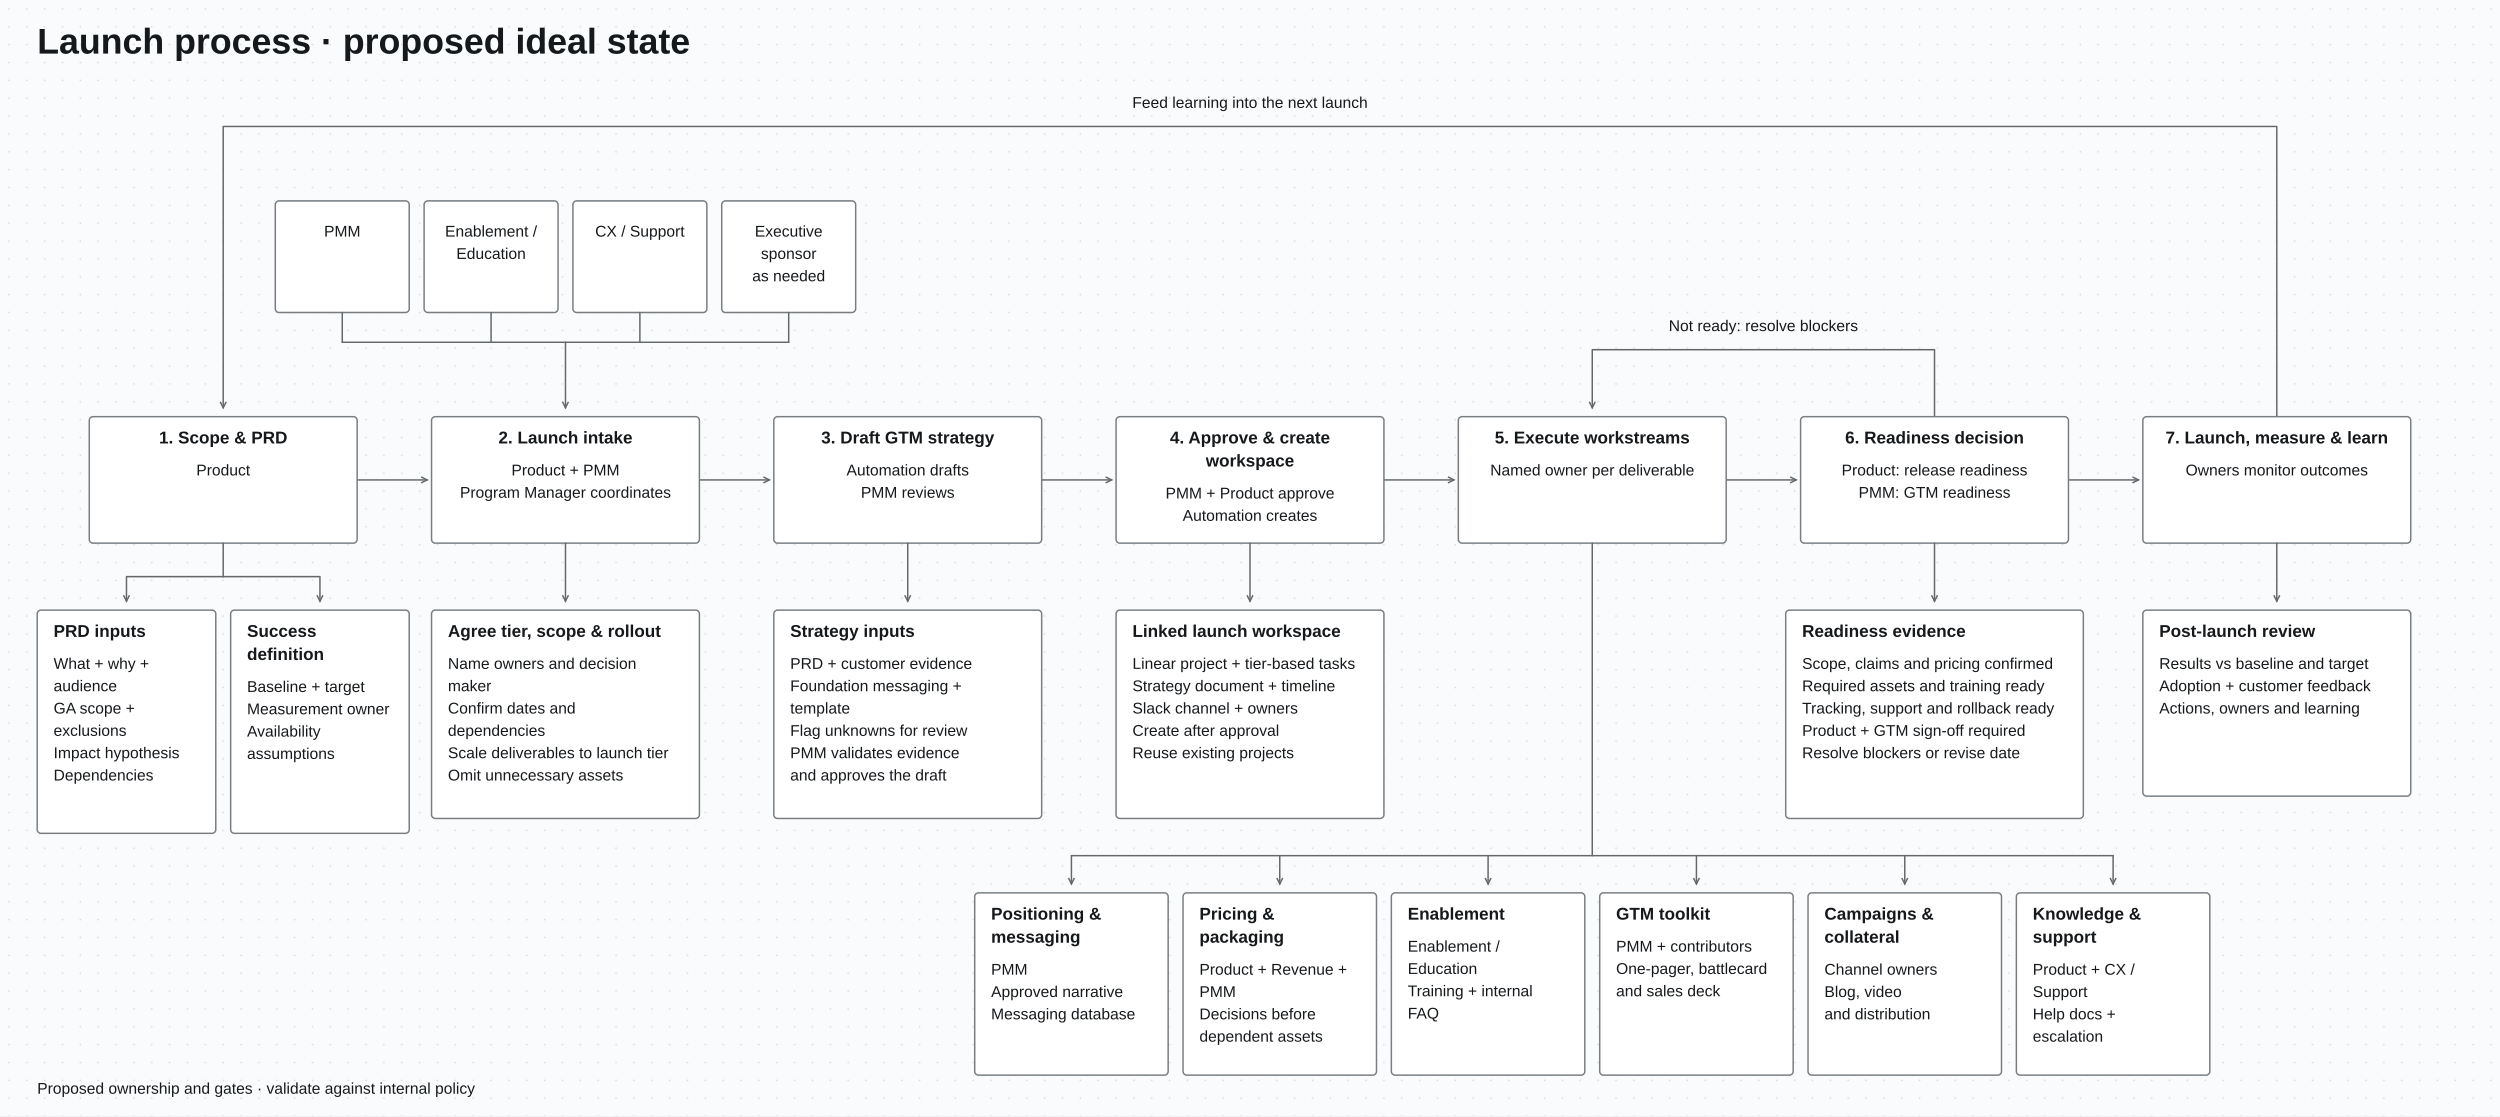
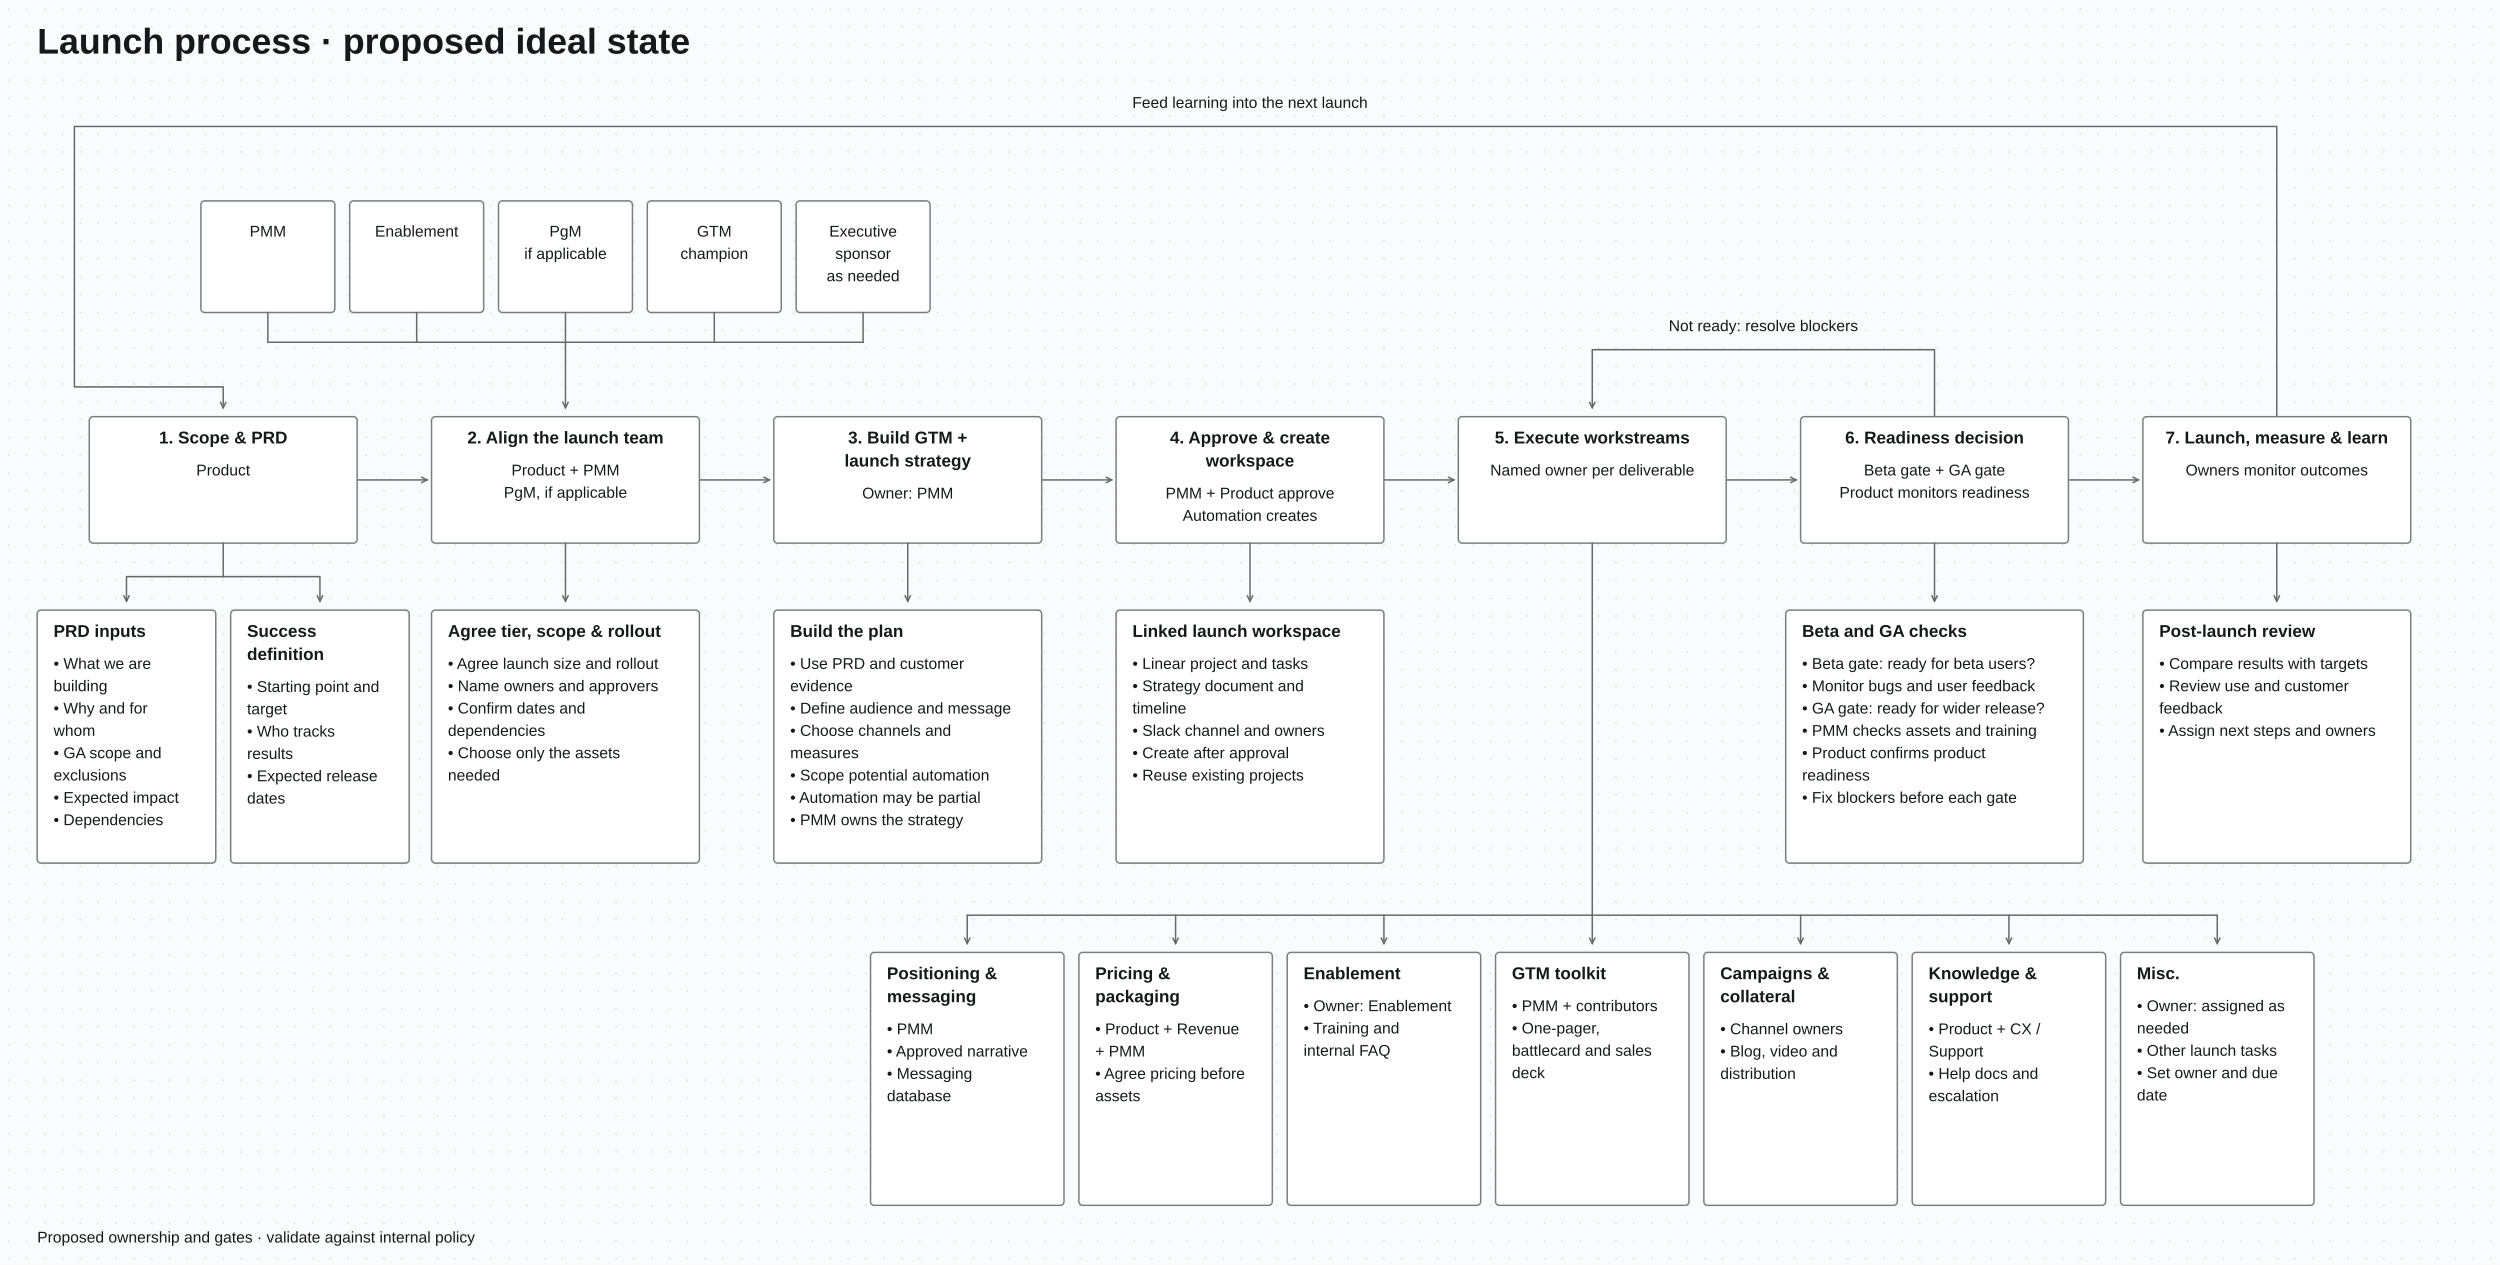
- <svg xmlns="http://www.w3.org/2000/svg" width="3360" height="1500" viewBox="0 0 3360 1500" role="img" aria-labelledby="title desc">
+ <svg xmlns="http://www.w3.org/2000/svg" width="3360" height="1700" viewBox="0 0 3360 1700" role="img" aria-labelledby="title desc">
  <defs>
    <pattern id="dots" width="24" height="24" patternUnits="userSpaceOnUse">
      <circle cx="12" cy="12" r="1.2" fill="#d8dde1" />
    </pattern>
    <marker id="arrow" markerWidth="12" markerHeight="12" refX="9" refY="5" orient="auto" markerUnits="userSpaceOnUse">
      <path d="M1 1 L9 5 L1 9" fill="none" stroke="#64686b" stroke-width="2" />
    </marker>
  </defs>
  <style>text{font-family:Arial,Helvetica,sans-serif;fill:#16191c}.heading{font-weight:700;font-size:23px}.body{font-size:21px}.wire{fill:none;stroke:#64686b;stroke-width:2;stroke-linejoin:round;stroke-linecap:round}.card{fill:#fff;stroke:#777d81;stroke-width:2}</style>
-   <rect width="3360" height="1500" fill="#fafbfc" />
-   <rect width="3360" height="1500" fill="url(#dots)" />
+   <rect width="3360" height="1700" fill="#fafbfc" />
+   <rect width="3360" height="1700" fill="url(#dots)" />
  <text x="50" y="72" font-family="Arial,Helvetica,sans-serif" font-size="48" font-weight="700" text-anchor="start">Launch process · proposed ideal state</text>
-   <path class="wire" d="M 3060 560 V 170 H 300 V 548" marker-end="url(#arrow)" />
+   <path class="wire" d="M 3060 560 V 170 H 100 V 520 H 300 V 548" marker-end="url(#arrow)" />
  <text x="1680" y="145" class="body" text-anchor="middle">Feed learning into the next launch</text>
  <path class="wire" d="M 2600 560 V 470 H 2140 V 548" marker-end="url(#arrow)" />
  <text x="2370" y="445" class="body" text-anchor="middle">Not ready: resolve blockers</text>
  <path class="wire" d="M 480.0 645 H 574.0" marker-end="url(#arrow)" />
  <path class="wire" d="M 940.0 645 H 1034.0" marker-end="url(#arrow)" />
  <path class="wire" d="M 1400.0 645 H 1494.0" marker-end="url(#arrow)" />
  <path class="wire" d="M 1860.0 645 H 1954.0" marker-end="url(#arrow)" />
  <path class="wire" d="M 2320.0 645 H 2414.0" marker-end="url(#arrow)" />
  <path class="wire" d="M 2780.0 645 H 2874.0" marker-end="url(#arrow)" />
  <rect class="card" x="120.0" y="560" width="360" height="170" rx="5" />
  <text x="300" y="596" class="heading" text-anchor="middle">1. Scope &amp; PRD</text>
  <text x="300" y="639" class="body" text-anchor="middle">Product</text>
  <rect class="card" x="580.0" y="560" width="360" height="170" rx="5" />
-   <text x="760" y="596" class="heading" text-anchor="middle">2. Launch intake</text>
+   <text x="760" y="596" class="heading" text-anchor="middle">2. Align the launch team</text>
  <text x="760" y="639" class="body" text-anchor="middle">Product + PMM</text>
-   <text x="760" y="669" class="body" text-anchor="middle">Program Manager coordinates</text>
+   <text x="760" y="669" class="body" text-anchor="middle">PgM, if applicable</text>
  <rect class="card" x="1040.0" y="560" width="360" height="170" rx="5" />
-   <text x="1220" y="596" class="heading" text-anchor="middle">3. Draft GTM strategy</text>
-   <text x="1220" y="639" class="body" text-anchor="middle">Automation drafts</text>
-   <text x="1220" y="669" class="body" text-anchor="middle">PMM reviews</text>
+   <text x="1220" y="596" class="heading" text-anchor="middle">3. Build GTM +</text>
+   <text x="1220" y="627" class="heading" text-anchor="middle">launch strategy</text>
+   <text x="1220" y="670" class="body" text-anchor="middle">Owner: PMM</text>
  <rect class="card" x="1500.0" y="560" width="360" height="170" rx="5" />
  <text x="1680" y="596" class="heading" text-anchor="middle">4. Approve &amp; create</text>
  <text x="1680" y="627" class="heading" text-anchor="middle">workspace</text>
  <text x="1680" y="670" class="body" text-anchor="middle">PMM + Product approve</text>
  <text x="1680" y="700" class="body" text-anchor="middle">Automation creates</text>
  <rect class="card" x="1960.0" y="560" width="360" height="170" rx="5" />
  <text x="2140" y="596" class="heading" text-anchor="middle">5. Execute workstreams</text>
  <text x="2140" y="639" class="body" text-anchor="middle">Named owner per deliverable</text>
  <rect class="card" x="2420.0" y="560" width="360" height="170" rx="5" />
  <text x="2600" y="596" class="heading" text-anchor="middle">6. Readiness decision</text>
-   <text x="2600" y="639" class="body" text-anchor="middle">Product: release readiness</text>
-   <text x="2600" y="669" class="body" text-anchor="middle">PMM: GTM readiness</text>
+   <text x="2600" y="639" class="body" text-anchor="middle">Beta gate + GA gate</text>
+   <text x="2600" y="669" class="body" text-anchor="middle">Product monitors readiness</text>
  <rect class="card" x="2880.0" y="560" width="360" height="170" rx="5" />
  <text x="3060" y="596" class="heading" text-anchor="middle">7. Launch, measure &amp; learn</text>
  <text x="3060" y="639" class="body" text-anchor="middle">Owners monitor outcomes</text>
  <path class="wire" d="M 300 730 V 775" />
  <path class="wire" d="M 300 775 H 170 V 808" marker-end="url(#arrow)" />
  <path class="wire" d="M 300 775 H 430 V 808" marker-end="url(#arrow)" />
-   <rect class="card" x="50.0" y="820" width="240" height="300" rx="5" />
+   <rect class="card" x="50.0" y="820" width="240" height="340" rx="5" />
  <text x="72.0" y="856" class="heading" text-anchor="start">PRD inputs</text>
-   <text x="72.0" y="899" class="body" text-anchor="start">What + why +</text>
-   <text x="72.0" y="929" class="body" text-anchor="start">audience</text>
-   <text x="72.0" y="959" class="body" text-anchor="start">GA scope +</text>
-   <text x="72.0" y="989" class="body" text-anchor="start">exclusions</text>
-   <text x="72.0" y="1019" class="body" text-anchor="start">Impact hypothesis</text>
-   <text x="72.0" y="1049" class="body" text-anchor="start">Dependencies</text>
-   <rect class="card" x="310.0" y="820" width="240" height="300" rx="5" />
+   <text x="72.0" y="899" class="body" text-anchor="start">• What we are</text>
+   <text x="72.0" y="929" class="body" text-anchor="start">  building</text>
+   <text x="72.0" y="959" class="body" text-anchor="start">• Why and for</text>
+   <text x="72.0" y="989" class="body" text-anchor="start">  whom</text>
+   <text x="72.0" y="1019" class="body" text-anchor="start">• GA scope and</text>
+   <text x="72.0" y="1049" class="body" text-anchor="start">  exclusions</text>
+   <text x="72.0" y="1079" class="body" text-anchor="start">• Expected impact</text>
+   <text x="72.0" y="1109" class="body" text-anchor="start">• Dependencies</text>
+   <rect class="card" x="310.0" y="820" width="240" height="340" rx="5" />
  <text x="332.0" y="856" class="heading" text-anchor="start">Success</text>
  <text x="332.0" y="887" class="heading" text-anchor="start">definition</text>
-   <text x="332.0" y="930" class="body" text-anchor="start">Baseline + target</text>
-   <text x="332.0" y="960" class="body" text-anchor="start">Measurement owner</text>
-   <text x="332.0" y="990" class="body" text-anchor="start">Availability</text>
-   <text x="332.0" y="1020" class="body" text-anchor="start">assumptions</text>
-   <rect class="card" x="370.0" y="270" width="180" height="150" rx="5" />
-   <text x="460" y="318" class="body" text-anchor="middle">PMM</text>
-   <path class="wire" d="M 460 420 V 460" />
-   <rect class="card" x="570.0" y="270" width="180" height="150" rx="5" />
-   <text x="660" y="318" class="body" text-anchor="middle">Enablement /</text>
-   <text x="660" y="348" class="body" text-anchor="middle">Education</text>
-   <path class="wire" d="M 660 420 V 460" />
-   <rect class="card" x="770.0" y="270" width="180" height="150" rx="5" />
-   <text x="860" y="318" class="body" text-anchor="middle">CX / Support</text>
-   <path class="wire" d="M 860 420 V 460" />
-   <rect class="card" x="970.0" y="270" width="180" height="150" rx="5" />
-   <text x="1060" y="318" class="body" text-anchor="middle">Executive</text>
-   <text x="1060" y="348" class="body" text-anchor="middle">sponsor</text>
-   <text x="1060" y="378" class="body" text-anchor="middle">as needed</text>
-   <path class="wire" d="M 1060 420 V 460" />
-   <path class="wire" d="M 460 460 H 1060" />
+   <text x="332.0" y="930" class="body" text-anchor="start">• Starting point and</text>
+   <text x="332.0" y="960" class="body" text-anchor="start">  target</text>
+   <text x="332.0" y="990" class="body" text-anchor="start">• Who tracks</text>
+   <text x="332.0" y="1020" class="body" text-anchor="start">  results</text>
+   <text x="332.0" y="1050" class="body" text-anchor="start">• Expected release</text>
+   <text x="332.0" y="1080" class="body" text-anchor="start">  dates</text>
+   <rect class="card" x="270.0" y="270" width="180" height="150" rx="5" />
+   <text x="360" y="318" class="body" text-anchor="middle">PMM</text>
+   <path class="wire" d="M 360 420 V 460" />
+   <rect class="card" x="470.0" y="270" width="180" height="150" rx="5" />
+   <text x="560" y="318" class="body" text-anchor="middle">Enablement</text>
+   <path class="wire" d="M 560 420 V 460" />
+   <rect class="card" x="670.0" y="270" width="180" height="150" rx="5" />
+   <text x="760" y="318" class="body" text-anchor="middle">PgM</text>
+   <text x="760" y="348" class="body" text-anchor="middle">if applicable</text>
+   <path class="wire" d="M 760 420 V 460" />
+   <rect class="card" x="870.0" y="270" width="180" height="150" rx="5" />
+   <text x="960" y="318" class="body" text-anchor="middle">GTM</text>
+   <text x="960" y="348" class="body" text-anchor="middle">champion</text>
+   <path class="wire" d="M 960 420 V 460" />
+   <rect class="card" x="1070.0" y="270" width="180" height="150" rx="5" />
+   <text x="1160" y="318" class="body" text-anchor="middle">Executive</text>
+   <text x="1160" y="348" class="body" text-anchor="middle">sponsor</text>
+   <text x="1160" y="378" class="body" text-anchor="middle">as needed</text>
+   <path class="wire" d="M 1160 420 V 460" />
+   <path class="wire" d="M 360 460 H 1160" />
  <path class="wire" d="M 760 460 V 548" marker-end="url(#arrow)" />
  <path class="wire" d="M 760 730 V 808" marker-end="url(#arrow)" />
  <path class="wire" d="M 1220 730 V 808" marker-end="url(#arrow)" />
  <path class="wire" d="M 1680 730 V 808" marker-end="url(#arrow)" />
  <path class="wire" d="M 2600 730 V 808" marker-end="url(#arrow)" />
  <path class="wire" d="M 3060 730 V 808" marker-end="url(#arrow)" />
-   <rect class="card" x="580.0" y="820" width="360" height="280" rx="5" />
+   <rect class="card" x="580.0" y="820" width="360" height="340" rx="5" />
  <text x="602.0" y="856" class="heading" text-anchor="start">Agree tier, scope &amp; rollout</text>
-   <text x="602.0" y="899" class="body" text-anchor="start">Name owners and decision</text>
-   <text x="602.0" y="929" class="body" text-anchor="start">maker</text>
-   <text x="602.0" y="959" class="body" text-anchor="start">Confirm dates and</text>
-   <text x="602.0" y="989" class="body" text-anchor="start">dependencies</text>
-   <text x="602.0" y="1019" class="body" text-anchor="start">Scale deliverables to launch tier</text>
-   <text x="602.0" y="1049" class="body" text-anchor="start">Omit unnecessary assets</text>
-   <rect class="card" x="1040.0" y="820" width="360" height="280" rx="5" />
-   <text x="1062.0" y="856" class="heading" text-anchor="start">Strategy inputs</text>
-   <text x="1062.0" y="899" class="body" text-anchor="start">PRD + customer evidence</text>
-   <text x="1062.0" y="929" class="body" text-anchor="start">Foundation messaging +</text>
-   <text x="1062.0" y="959" class="body" text-anchor="start">template</text>
-   <text x="1062.0" y="989" class="body" text-anchor="start">Flag unknowns for review</text>
-   <text x="1062.0" y="1019" class="body" text-anchor="start">PMM validates evidence</text>
-   <text x="1062.0" y="1049" class="body" text-anchor="start">and approves the draft</text>
-   <rect class="card" x="1500.0" y="820" width="360" height="280" rx="5" />
+   <text x="602.0" y="899" class="body" text-anchor="start">• Agree launch size and rollout</text>
+   <text x="602.0" y="929" class="body" text-anchor="start">• Name owners and approvers</text>
+   <text x="602.0" y="959" class="body" text-anchor="start">• Confirm dates and</text>
+   <text x="602.0" y="989" class="body" text-anchor="start">  dependencies</text>
+   <text x="602.0" y="1019" class="body" text-anchor="start">• Choose only the assets</text>
+   <text x="602.0" y="1049" class="body" text-anchor="start">  needed</text>
+   <rect class="card" x="1040.0" y="820" width="360" height="340" rx="5" />
+   <text x="1062.0" y="856" class="heading" text-anchor="start">Build the plan</text>
+   <text x="1062.0" y="899" class="body" text-anchor="start">• Use PRD and customer</text>
+   <text x="1062.0" y="929" class="body" text-anchor="start">  evidence</text>
+   <text x="1062.0" y="959" class="body" text-anchor="start">• Define audience and message</text>
+   <text x="1062.0" y="989" class="body" text-anchor="start">• Choose channels and</text>
+   <text x="1062.0" y="1019" class="body" text-anchor="start">  measures</text>
+   <text x="1062.0" y="1049" class="body" text-anchor="start">• Scope potential automation</text>
+   <text x="1062.0" y="1079" class="body" text-anchor="start">• Automation may be partial</text>
+   <text x="1062.0" y="1109" class="body" text-anchor="start">• PMM owns the strategy</text>
+   <rect class="card" x="1500.0" y="820" width="360" height="340" rx="5" />
  <text x="1522.0" y="856" class="heading" text-anchor="start">Linked launch workspace</text>
-   <text x="1522.0" y="899" class="body" text-anchor="start">Linear project + tier-based tasks</text>
-   <text x="1522.0" y="929" class="body" text-anchor="start">Strategy document + timeline</text>
-   <text x="1522.0" y="959" class="body" text-anchor="start">Slack channel + owners</text>
-   <text x="1522.0" y="989" class="body" text-anchor="start">Create after approval</text>
-   <text x="1522.0" y="1019" class="body" text-anchor="start">Reuse existing projects</text>
-   <rect class="card" x="2400.0" y="820" width="400" height="280" rx="5" />
-   <text x="2422.0" y="856" class="heading" text-anchor="start">Readiness evidence</text>
-   <text x="2422.0" y="899" class="body" text-anchor="start">Scope, claims and pricing confirmed</text>
-   <text x="2422.0" y="929" class="body" text-anchor="start">Required assets and training ready</text>
-   <text x="2422.0" y="959" class="body" text-anchor="start">Tracking, support and rollback ready</text>
-   <text x="2422.0" y="989" class="body" text-anchor="start">Product + GTM sign-off required</text>
-   <text x="2422.0" y="1019" class="body" text-anchor="start">Resolve blockers or revise date</text>
-   <rect class="card" x="2880.0" y="820" width="360" height="250" rx="5" />
+   <text x="1522.0" y="899" class="body" text-anchor="start">• Linear project and tasks</text>
+   <text x="1522.0" y="929" class="body" text-anchor="start">• Strategy document and</text>
+   <text x="1522.0" y="959" class="body" text-anchor="start">  timeline</text>
+   <text x="1522.0" y="989" class="body" text-anchor="start">• Slack channel and owners</text>
+   <text x="1522.0" y="1019" class="body" text-anchor="start">• Create after approval</text>
+   <text x="1522.0" y="1049" class="body" text-anchor="start">• Reuse existing projects</text>
+   <rect class="card" x="2400.0" y="820" width="400" height="340" rx="5" />
+   <text x="2422.0" y="856" class="heading" text-anchor="start">Beta and GA checks</text>
+   <text x="2422.0" y="899" class="body" text-anchor="start">• Beta gate: ready for beta users?</text>
+   <text x="2422.0" y="929" class="body" text-anchor="start">• Monitor bugs and user feedback</text>
+   <text x="2422.0" y="959" class="body" text-anchor="start">• GA gate: ready for wider release?</text>
+   <text x="2422.0" y="989" class="body" text-anchor="start">• PMM checks assets and training</text>
+   <text x="2422.0" y="1019" class="body" text-anchor="start">• Product confirms product</text>
+   <text x="2422.0" y="1049" class="body" text-anchor="start">  readiness</text>
+   <text x="2422.0" y="1079" class="body" text-anchor="start">• Fix blockers before each gate</text>
+   <rect class="card" x="2880.0" y="820" width="360" height="340" rx="5" />
  <text x="2902.0" y="856" class="heading" text-anchor="start">Post-launch review</text>
-   <text x="2902.0" y="899" class="body" text-anchor="start">Results vs baseline and target</text>
-   <text x="2902.0" y="929" class="body" text-anchor="start">Adoption + customer feedback</text>
-   <text x="2902.0" y="959" class="body" text-anchor="start">Actions, owners and learning</text>
-   <path class="wire" d="M 2140 730 V 1150" />
-   <path class="wire" d="M 1440 1150 H 2840" />
-   <path class="wire" d="M 1440 1150 V 1188" marker-end="url(#arrow)" />
-   <path class="wire" d="M 1720 1150 V 1188" marker-end="url(#arrow)" />
-   <path class="wire" d="M 2000 1150 V 1188" marker-end="url(#arrow)" />
-   <path class="wire" d="M 2280 1150 V 1188" marker-end="url(#arrow)" />
-   <path class="wire" d="M 2560 1150 V 1188" marker-end="url(#arrow)" />
-   <path class="wire" d="M 2840 1150 V 1188" marker-end="url(#arrow)" />
-   <rect class="card" x="1310.0" y="1200" width="260" height="245" rx="5" />
-   <text x="1332.0" y="1236" class="heading" text-anchor="start">Positioning &amp;</text>
-   <text x="1332.0" y="1267" class="heading" text-anchor="start">messaging</text>
-   <text x="1332.0" y="1310" class="body" text-anchor="start">PMM</text>
-   <text x="1332.0" y="1340" class="body" text-anchor="start">Approved narrative</text>
-   <text x="1332.0" y="1370" class="body" text-anchor="start">Messaging database</text>
-   <rect class="card" x="1590.0" y="1200" width="260" height="245" rx="5" />
-   <text x="1612.0" y="1236" class="heading" text-anchor="start">Pricing &amp;</text>
-   <text x="1612.0" y="1267" class="heading" text-anchor="start">packaging</text>
-   <text x="1612.0" y="1310" class="body" text-anchor="start">Product + Revenue +</text>
-   <text x="1612.0" y="1340" class="body" text-anchor="start">PMM</text>
-   <text x="1612.0" y="1370" class="body" text-anchor="start">Decisions before</text>
-   <text x="1612.0" y="1400" class="body" text-anchor="start">dependent assets</text>
-   <rect class="card" x="1870.0" y="1200" width="260" height="245" rx="5" />
-   <text x="1892.0" y="1236" class="heading" text-anchor="start">Enablement</text>
-   <text x="1892.0" y="1279" class="body" text-anchor="start">Enablement /</text>
-   <text x="1892.0" y="1309" class="body" text-anchor="start">Education</text>
-   <text x="1892.0" y="1339" class="body" text-anchor="start">Training + internal</text>
-   <text x="1892.0" y="1369" class="body" text-anchor="start">FAQ</text>
-   <rect class="card" x="2150.0" y="1200" width="260" height="245" rx="5" />
-   <text x="2172.0" y="1236" class="heading" text-anchor="start">GTM toolkit</text>
-   <text x="2172.0" y="1279" class="body" text-anchor="start">PMM + contributors</text>
-   <text x="2172.0" y="1309" class="body" text-anchor="start">One-pager, battlecard</text>
-   <text x="2172.0" y="1339" class="body" text-anchor="start">and sales deck</text>
-   <rect class="card" x="2430.0" y="1200" width="260" height="245" rx="5" />
-   <text x="2452.0" y="1236" class="heading" text-anchor="start">Campaigns &amp;</text>
-   <text x="2452.0" y="1267" class="heading" text-anchor="start">collateral</text>
-   <text x="2452.0" y="1310" class="body" text-anchor="start">Channel owners</text>
-   <text x="2452.0" y="1340" class="body" text-anchor="start">Blog, video</text>
-   <text x="2452.0" y="1370" class="body" text-anchor="start">and distribution</text>
-   <rect class="card" x="2710.0" y="1200" width="260" height="245" rx="5" />
-   <text x="2732.0" y="1236" class="heading" text-anchor="start">Knowledge &amp;</text>
-   <text x="2732.0" y="1267" class="heading" text-anchor="start">support</text>
-   <text x="2732.0" y="1310" class="body" text-anchor="start">Product + CX /</text>
-   <text x="2732.0" y="1340" class="body" text-anchor="start">Support</text>
-   <text x="2732.0" y="1370" class="body" text-anchor="start">Help docs +</text>
-   <text x="2732.0" y="1400" class="body" text-anchor="start">escalation</text>
-   <text x="50" y="1470" class="body" text-anchor="start">Proposed ownership and gates · validate against internal policy</text>
+   <text x="2902.0" y="899" class="body" text-anchor="start">• Compare results with targets</text>
+   <text x="2902.0" y="929" class="body" text-anchor="start">• Review use and customer</text>
+   <text x="2902.0" y="959" class="body" text-anchor="start">  feedback</text>
+   <text x="2902.0" y="989" class="body" text-anchor="start">• Assign next steps and owners</text>
+   <path class="wire" d="M 2140 730 V 1230" />
+   <path class="wire" d="M 1300 1230 H 2980" />
+   <path class="wire" d="M 1300 1230 V 1268" marker-end="url(#arrow)" />
+   <path class="wire" d="M 1580 1230 V 1268" marker-end="url(#arrow)" />
+   <path class="wire" d="M 1860 1230 V 1268" marker-end="url(#arrow)" />
+   <path class="wire" d="M 2140 1230 V 1268" marker-end="url(#arrow)" />
+   <path class="wire" d="M 2420 1230 V 1268" marker-end="url(#arrow)" />
+   <path class="wire" d="M 2700 1230 V 1268" marker-end="url(#arrow)" />
+   <path class="wire" d="M 2980 1230 V 1268" marker-end="url(#arrow)" />
+   <rect class="card" x="1170.0" y="1280" width="260" height="340" rx="5" />
+   <text x="1192.0" y="1316" class="heading" text-anchor="start">Positioning &amp;</text>
+   <text x="1192.0" y="1347" class="heading" text-anchor="start">messaging</text>
+   <text x="1192.0" y="1390" class="body" text-anchor="start">• PMM</text>
+   <text x="1192.0" y="1420" class="body" text-anchor="start">• Approved narrative</text>
+   <text x="1192.0" y="1450" class="body" text-anchor="start">• Messaging</text>
+   <text x="1192.0" y="1480" class="body" text-anchor="start">  database</text>
+   <rect class="card" x="1450.0" y="1280" width="260" height="340" rx="5" />
+   <text x="1472.0" y="1316" class="heading" text-anchor="start">Pricing &amp;</text>
+   <text x="1472.0" y="1347" class="heading" text-anchor="start">packaging</text>
+   <text x="1472.0" y="1390" class="body" text-anchor="start">• Product + Revenue</text>
+   <text x="1472.0" y="1420" class="body" text-anchor="start">  + PMM</text>
+   <text x="1472.0" y="1450" class="body" text-anchor="start">• Agree pricing before</text>
+   <text x="1472.0" y="1480" class="body" text-anchor="start">  assets</text>
+   <rect class="card" x="1730.0" y="1280" width="260" height="340" rx="5" />
+   <text x="1752.0" y="1316" class="heading" text-anchor="start">Enablement</text>
+   <text x="1752.0" y="1359" class="body" text-anchor="start">• Owner: Enablement</text>
+   <text x="1752.0" y="1389" class="body" text-anchor="start">• Training and</text>
+   <text x="1752.0" y="1419" class="body" text-anchor="start">  internal FAQ</text>
+   <rect class="card" x="2010.0" y="1280" width="260" height="340" rx="5" />
+   <text x="2032.0" y="1316" class="heading" text-anchor="start">GTM toolkit</text>
+   <text x="2032.0" y="1359" class="body" text-anchor="start">• PMM + contributors</text>
+   <text x="2032.0" y="1389" class="body" text-anchor="start">• One-pager,</text>
+   <text x="2032.0" y="1419" class="body" text-anchor="start">  battlecard and sales</text>
+   <text x="2032.0" y="1449" class="body" text-anchor="start">  deck</text>
+   <rect class="card" x="2290.0" y="1280" width="260" height="340" rx="5" />
+   <text x="2312.0" y="1316" class="heading" text-anchor="start">Campaigns &amp;</text>
+   <text x="2312.0" y="1347" class="heading" text-anchor="start">collateral</text>
+   <text x="2312.0" y="1390" class="body" text-anchor="start">• Channel owners</text>
+   <text x="2312.0" y="1420" class="body" text-anchor="start">• Blog, video and</text>
+   <text x="2312.0" y="1450" class="body" text-anchor="start">  distribution</text>
+   <rect class="card" x="2570.0" y="1280" width="260" height="340" rx="5" />
+   <text x="2592.0" y="1316" class="heading" text-anchor="start">Knowledge &amp;</text>
+   <text x="2592.0" y="1347" class="heading" text-anchor="start">support</text>
+   <text x="2592.0" y="1390" class="body" text-anchor="start">• Product + CX /</text>
+   <text x="2592.0" y="1420" class="body" text-anchor="start">  Support</text>
+   <text x="2592.0" y="1450" class="body" text-anchor="start">• Help docs and</text>
+   <text x="2592.0" y="1480" class="body" text-anchor="start">  escalation</text>
+   <rect class="card" x="2850.0" y="1280" width="260" height="340" rx="5" />
+   <text x="2872.0" y="1316" class="heading" text-anchor="start">Misc.</text>
+   <text x="2872.0" y="1359" class="body" text-anchor="start">• Owner: assigned as</text>
+   <text x="2872.0" y="1389" class="body" text-anchor="start">  needed</text>
+   <text x="2872.0" y="1419" class="body" text-anchor="start">• Other launch tasks</text>
+   <text x="2872.0" y="1449" class="body" text-anchor="start">• Set owner and due</text>
+   <text x="2872.0" y="1479" class="body" text-anchor="start">  date</text>
+   <text x="50" y="1670" class="body" text-anchor="start">Proposed ownership and gates · validate against internal policy</text>
</svg>
